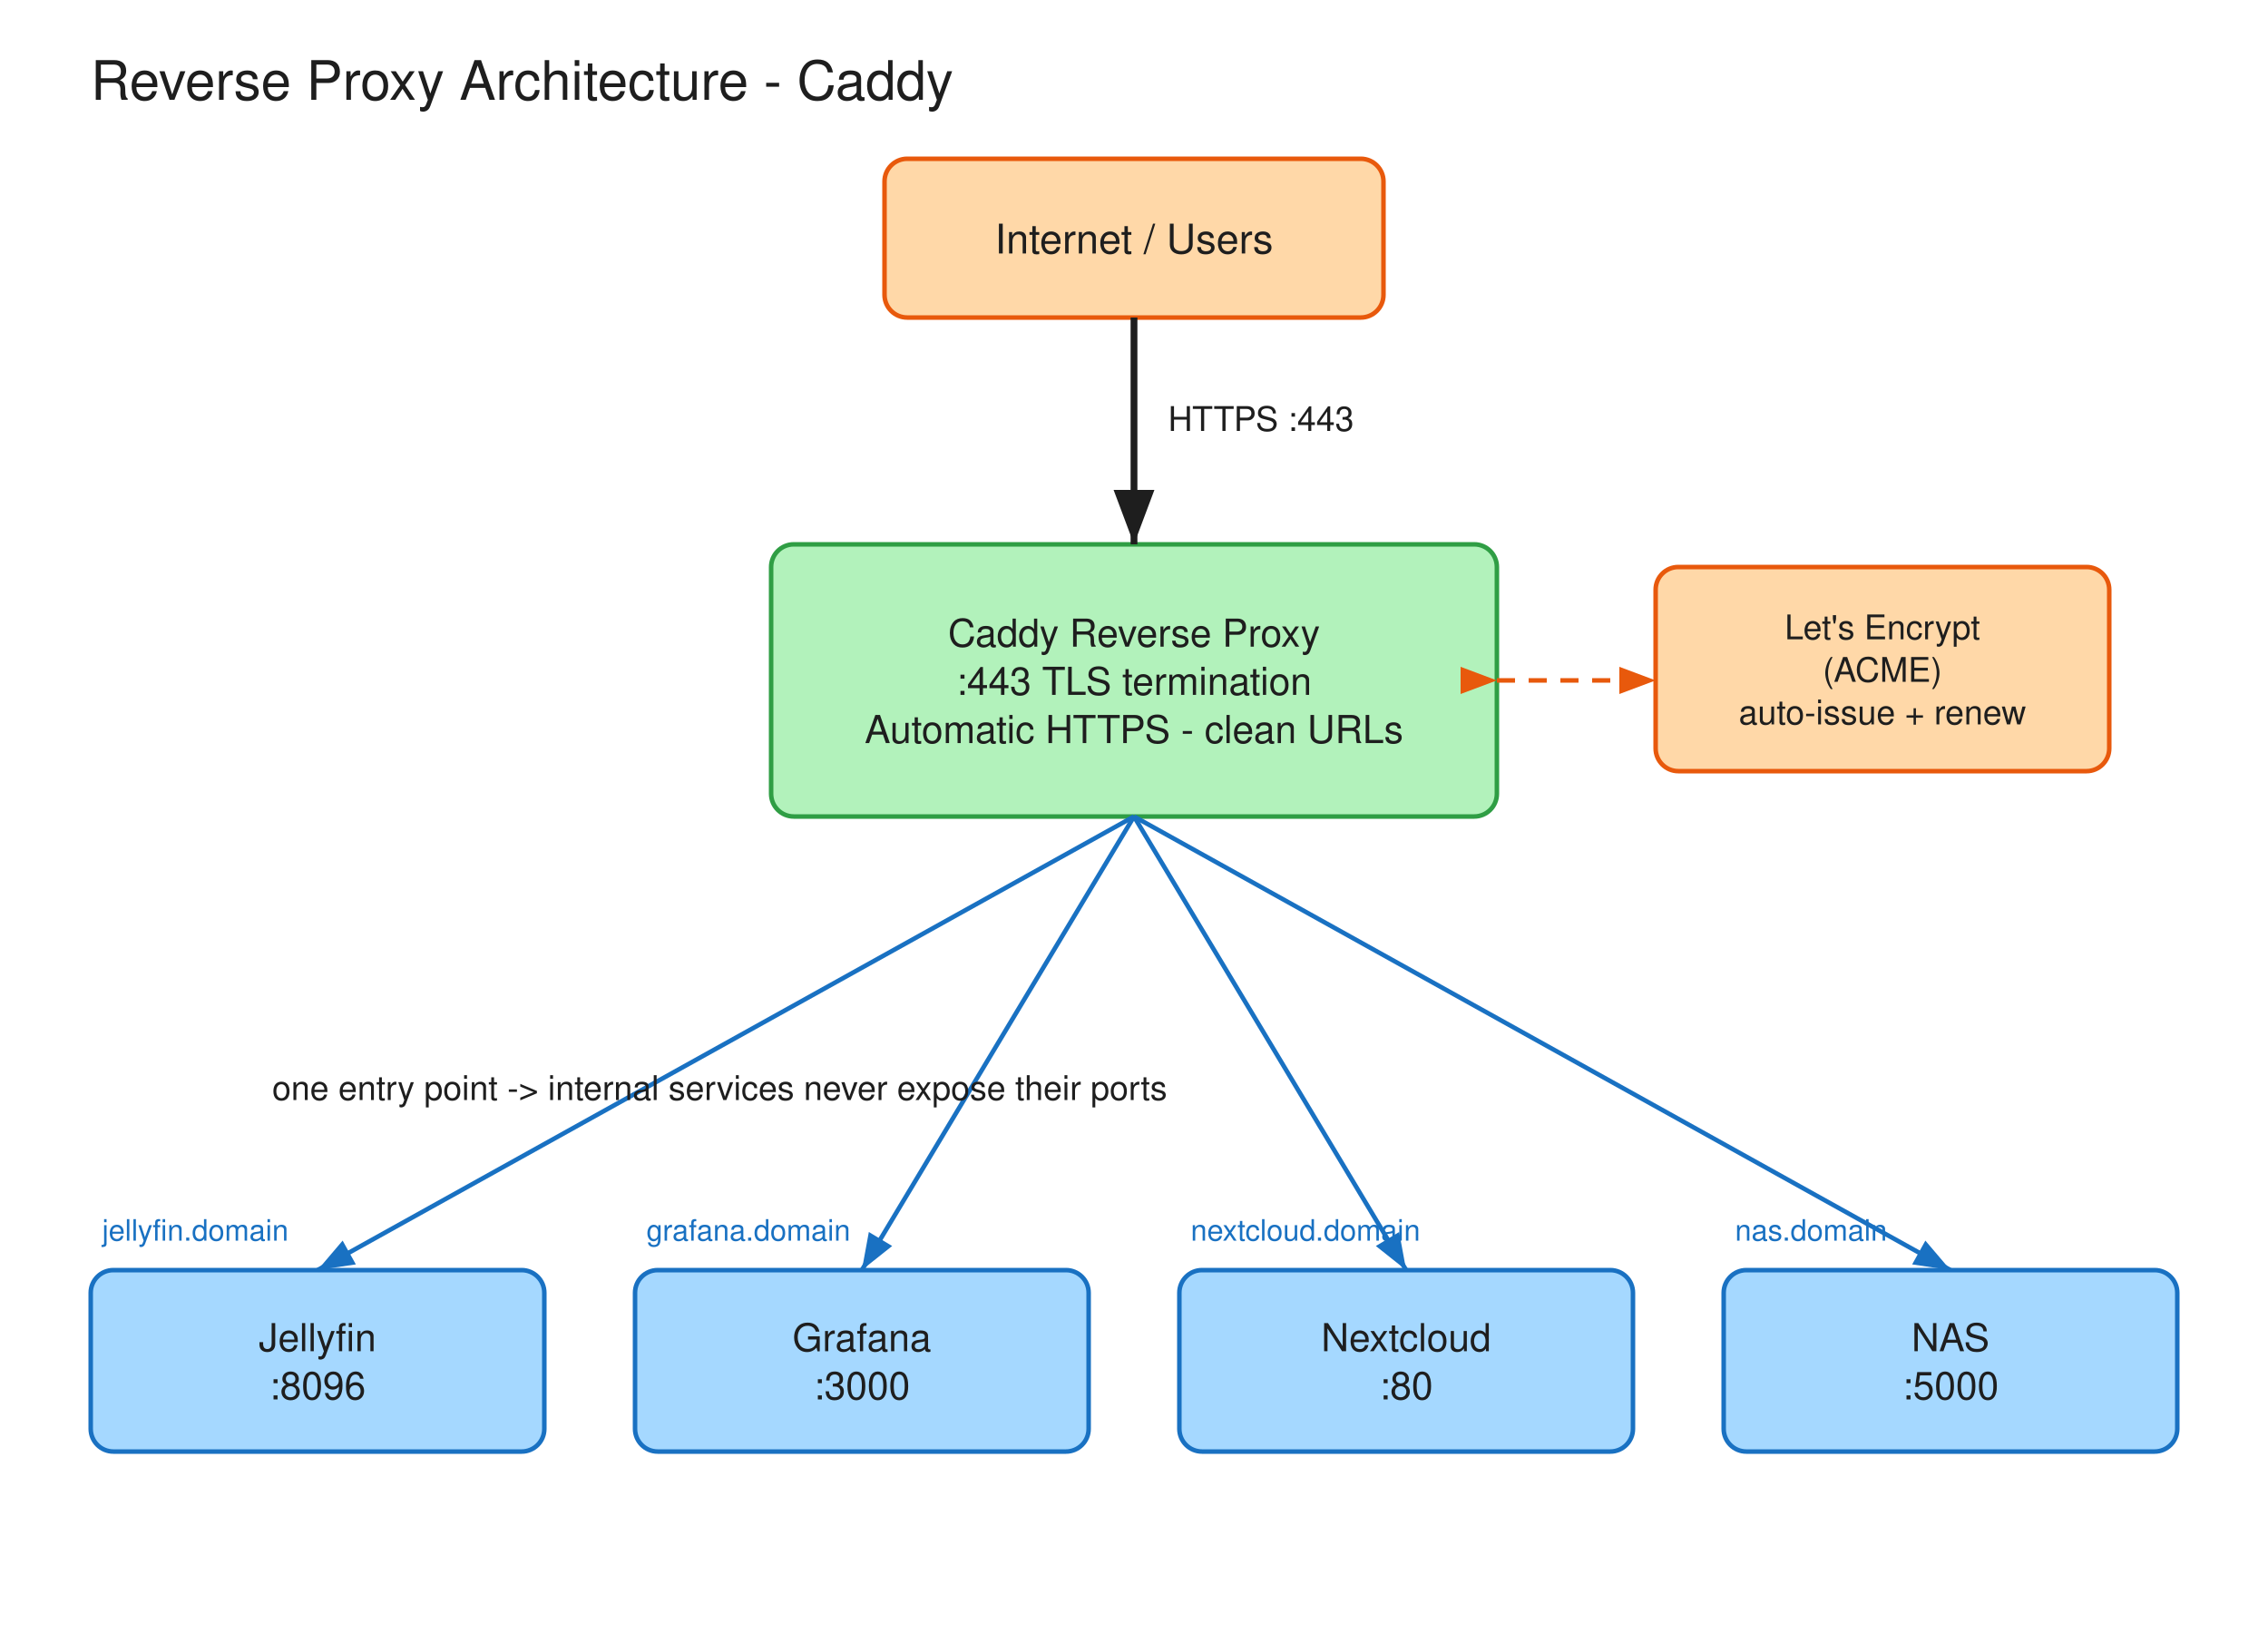
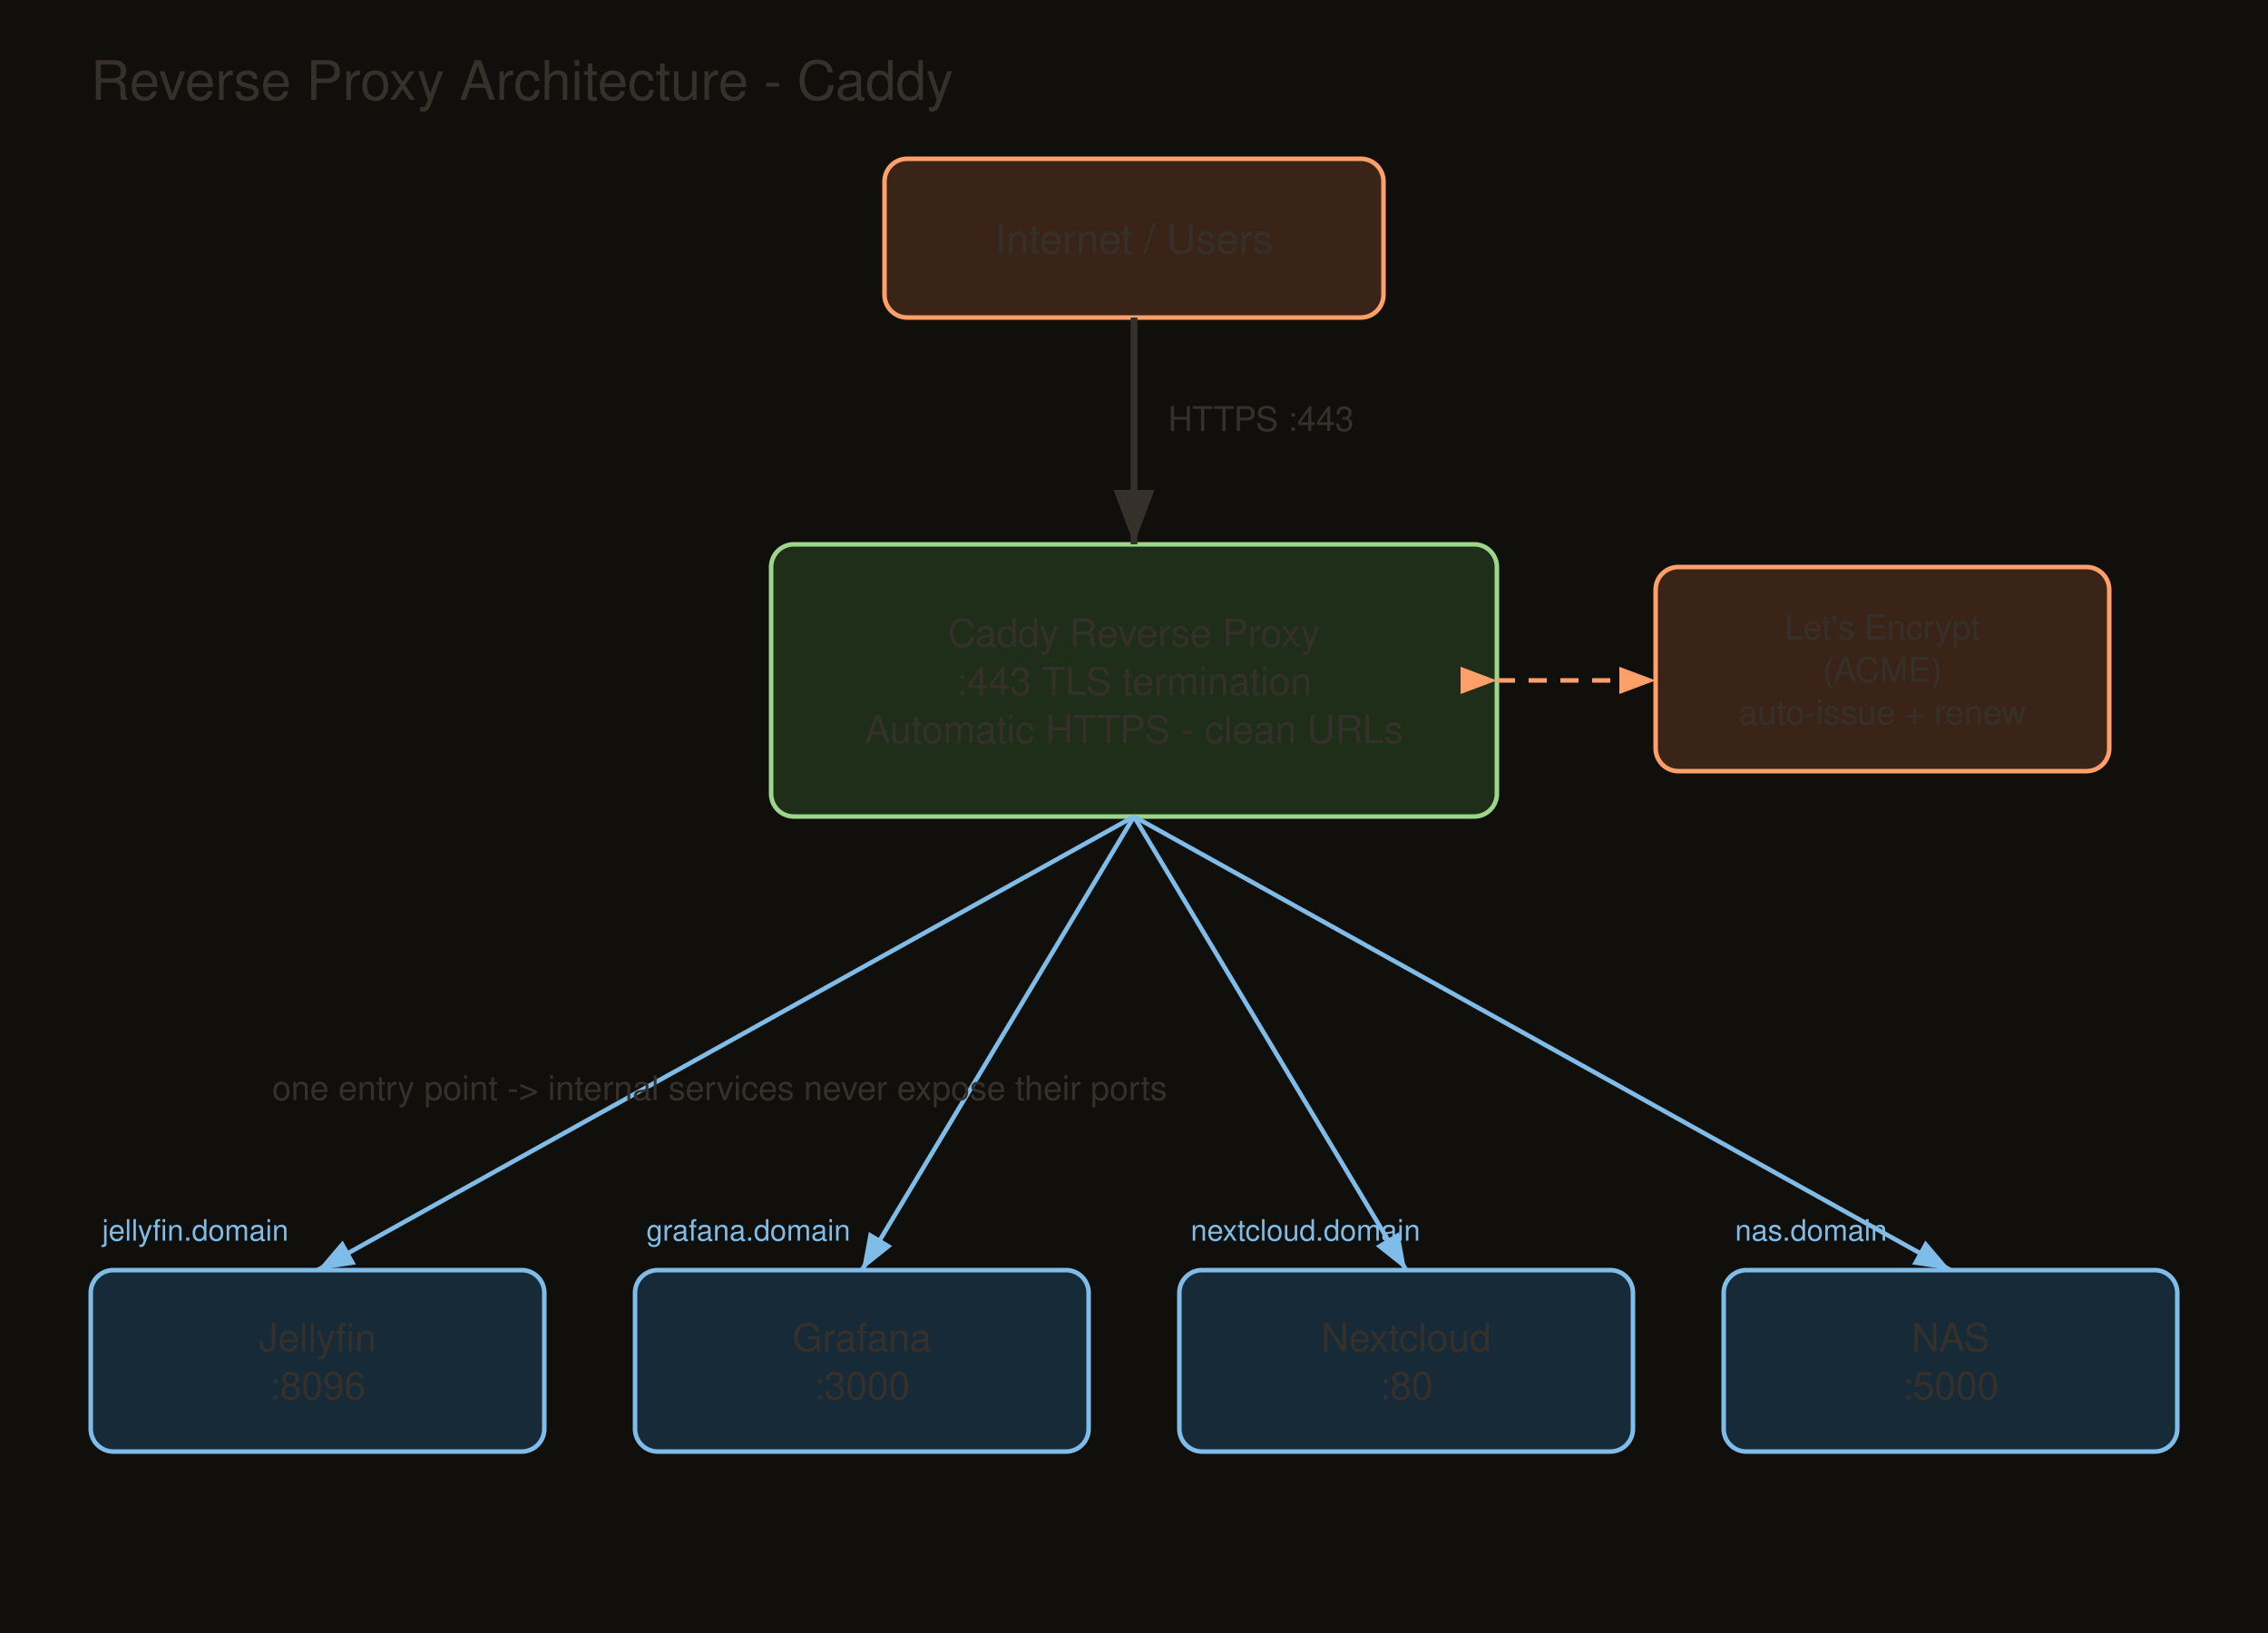
<svg xmlns="http://www.w3.org/2000/svg" width="1000" height="720" viewBox="0 0 1000 720" font-family="Segoe UI, Helvetica, Arial, sans-serif">
-   <rect width="1000" height="720" fill="#ffffff" />
+   <rect width="1000" height="720" fill="var(--c-sunken, #100f0c)" />
  <defs>
    <marker id="ah_e8590c" markerWidth="10" markerHeight="10" refX="8" refY="3" orient="auto" markerUnits="strokeWidth">
-       <path d="M0,0 L8,3 L0,6 Z" fill="#e8590c" />
+       <path d="M0,0 L8,3 L0,6 Z" fill="var(--c-hue-orange, #ffa06b)" />
    </marker>
    <marker id="ah_1e1e1e" markerWidth="10" markerHeight="10" refX="8" refY="3" orient="auto" markerUnits="strokeWidth">
-       <path d="M0,0 L8,3 L0,6 Z" fill="#1e1e1e" />
+       <path d="M0,0 L8,3 L0,6 Z" fill="var(--c-text, #35312a)" />
    </marker>
    <marker id="ah_1971c2" markerWidth="10" markerHeight="10" refX="8" refY="3" orient="auto" markerUnits="strokeWidth">
-       <path d="M0,0 L8,3 L0,6 Z" fill="#1971c2" />
+       <path d="M0,0 L8,3 L0,6 Z" fill="var(--c-hue-blue, #7fbde8)" />
    </marker>
  </defs>
-   <rect x="390" y="70" width="220" height="70" rx="10" fill="#ffd8a8" fill-opacity="1.0" stroke="#e8590c" stroke-width="2" />
-   <rect x="340" y="240" width="320" height="120" rx="10" fill="#b2f2bb" fill-opacity="1.0" stroke="#2f9e44" stroke-width="2" />
-   <rect x="730" y="250" width="200" height="90" rx="10" fill="#ffd8a8" fill-opacity="1.0" stroke="#e8590c" stroke-width="2" />
-   <rect x="40" y="560" width="200" height="80" rx="10" fill="#a5d8ff" fill-opacity="1.0" stroke="#1971c2" stroke-width="2" />
-   <rect x="280" y="560" width="200" height="80" rx="10" fill="#a5d8ff" fill-opacity="1.0" stroke="#1971c2" stroke-width="2" />
-   <rect x="520" y="560" width="200" height="80" rx="10" fill="#a5d8ff" fill-opacity="1.0" stroke="#1971c2" stroke-width="2" />
-   <rect x="760" y="560" width="200" height="80" rx="10" fill="#a5d8ff" fill-opacity="1.0" stroke="#1971c2" stroke-width="2" />
-   <line x1="660" y1="300" x2="730" y2="300" stroke="#e8590c" stroke-width="2" stroke-dasharray="8 6" marker-start="url(#ah_e8590c)" marker-end="url(#ah_e8590c)" />
-   <line x1="500" y1="140" x2="500" y2="240" stroke="#1e1e1e" stroke-width="3" marker-end="url(#ah_1e1e1e)" />
-   <line x1="500" y1="360" x2="140" y2="560" stroke="#1971c2" stroke-width="2" marker-end="url(#ah_1971c2)" />
-   <line x1="500" y1="360" x2="380" y2="560" stroke="#1971c2" stroke-width="2" marker-end="url(#ah_1971c2)" />
-   <line x1="500" y1="360" x2="620" y2="560" stroke="#1971c2" stroke-width="2" marker-end="url(#ah_1971c2)" />
-   <line x1="500" y1="360" x2="860" y2="560" stroke="#1971c2" stroke-width="2" marker-end="url(#ah_1971c2)" />
-   <text x="40" y="44.0" font-size="24" fill="#1e1e1e" text-anchor="start">Reverse Proxy Architecture  -  Caddy</text>
-   <text x="500.0" y="111.75" font-size="18" fill="#1e1e1e" text-anchor="middle">Internet / Users</text>
-   <text x="500.0" y="285.125" font-size="17" fill="#1e1e1e" text-anchor="middle">Caddy Reverse Proxy</text>
-   <text x="500.0" y="306.375" font-size="17" fill="#1e1e1e" text-anchor="middle">:443  TLS termination</text>
-   <text x="500.0" y="327.625" font-size="17" fill="#1e1e1e" text-anchor="middle">Automatic HTTPS  -  clean URLs</text>
-   <text x="830.0" y="281.875" font-size="15" fill="#1e1e1e" text-anchor="middle">Let's Encrypt</text>
-   <text x="830.0" y="300.625" font-size="15" fill="#1e1e1e" text-anchor="middle">(ACME)</text>
-   <text x="830.0" y="319.375" font-size="15" fill="#1e1e1e" text-anchor="middle">auto-issue + renew</text>
-   <text x="515" y="190.0" font-size="15" fill="#1e1e1e" text-anchor="start">HTTPS :443</text>
-   <text x="140.0" y="595.75" font-size="17" fill="#1e1e1e" text-anchor="middle">Jellyfin</text>
-   <text x="140.0" y="617.0" font-size="17" fill="#1e1e1e" text-anchor="middle">:8096</text>
-   <text x="45" y="547.0" font-size="13" fill="#1971c2" text-anchor="start">jellyfin.domain</text>
-   <text x="380.0" y="595.75" font-size="17" fill="#1e1e1e" text-anchor="middle">Grafana</text>
-   <text x="380.0" y="617.0" font-size="17" fill="#1e1e1e" text-anchor="middle">:3000</text>
-   <text x="285" y="547.0" font-size="13" fill="#1971c2" text-anchor="start">grafana.domain</text>
-   <text x="620.0" y="595.75" font-size="17" fill="#1e1e1e" text-anchor="middle">Nextcloud</text>
-   <text x="620.0" y="617.0" font-size="17" fill="#1e1e1e" text-anchor="middle">:80</text>
-   <text x="525" y="547.0" font-size="13" fill="#1971c2" text-anchor="start">nextcloud.domain</text>
-   <text x="860.0" y="595.75" font-size="17" fill="#1e1e1e" text-anchor="middle">NAS</text>
-   <text x="860.0" y="617.0" font-size="17" fill="#1e1e1e" text-anchor="middle">:5000</text>
-   <text x="765" y="547.0" font-size="13" fill="#1971c2" text-anchor="start">nas.domain</text>
-   <text x="120" y="485.0" font-size="15" fill="#1e1e1e" text-anchor="start">one entry point  -&gt;  internal services never expose their ports</text>
+   <rect x="390" y="70" width="220" height="70" rx="10" fill="var(--c-tint-orange, #3a2418)" fill-opacity="1.0" stroke="var(--c-hue-orange, #ffa06b)" stroke-width="2" />
+   <rect x="340" y="240" width="320" height="120" rx="10" fill="var(--c-tint-green, #1e2e18)" fill-opacity="1.0" stroke="var(--c-hue-green, #9bd68a)" stroke-width="2" />
+   <rect x="730" y="250" width="200" height="90" rx="10" fill="var(--c-tint-orange, #3a2418)" fill-opacity="1.0" stroke="var(--c-hue-orange, #ffa06b)" stroke-width="2" />
+   <rect x="40" y="560" width="200" height="80" rx="10" fill="var(--c-tint-blue, #162a38)" fill-opacity="1.0" stroke="var(--c-hue-blue, #7fbde8)" stroke-width="2" />
+   <rect x="280" y="560" width="200" height="80" rx="10" fill="var(--c-tint-blue, #162a38)" fill-opacity="1.0" stroke="var(--c-hue-blue, #7fbde8)" stroke-width="2" />
+   <rect x="520" y="560" width="200" height="80" rx="10" fill="var(--c-tint-blue, #162a38)" fill-opacity="1.0" stroke="var(--c-hue-blue, #7fbde8)" stroke-width="2" />
+   <rect x="760" y="560" width="200" height="80" rx="10" fill="var(--c-tint-blue, #162a38)" fill-opacity="1.0" stroke="var(--c-hue-blue, #7fbde8)" stroke-width="2" />
+   <line x1="660" y1="300" x2="730" y2="300" stroke="var(--c-hue-orange, #ffa06b)" stroke-width="2" stroke-dasharray="8 6" marker-start="url(#ah_e8590c)" marker-end="url(#ah_e8590c)" />
+   <line x1="500" y1="140" x2="500" y2="240" stroke="var(--c-text, #35312a)" stroke-width="3" marker-end="url(#ah_1e1e1e)" />
+   <line x1="500" y1="360" x2="140" y2="560" stroke="var(--c-hue-blue, #7fbde8)" stroke-width="2" marker-end="url(#ah_1971c2)" />
+   <line x1="500" y1="360" x2="380" y2="560" stroke="var(--c-hue-blue, #7fbde8)" stroke-width="2" marker-end="url(#ah_1971c2)" />
+   <line x1="500" y1="360" x2="620" y2="560" stroke="var(--c-hue-blue, #7fbde8)" stroke-width="2" marker-end="url(#ah_1971c2)" />
+   <line x1="500" y1="360" x2="860" y2="560" stroke="var(--c-hue-blue, #7fbde8)" stroke-width="2" marker-end="url(#ah_1971c2)" />
+   <text x="40" y="44.0" font-size="24" fill="var(--c-text, #35312a)" text-anchor="start">Reverse Proxy Architecture  -  Caddy</text>
+   <text x="500.0" y="111.75" font-size="18" fill="var(--c-text, #35312a)" text-anchor="middle">Internet / Users</text>
+   <text x="500.0" y="285.125" font-size="17" fill="var(--c-text, #35312a)" text-anchor="middle">Caddy Reverse Proxy</text>
+   <text x="500.0" y="306.375" font-size="17" fill="var(--c-text, #35312a)" text-anchor="middle">:443  TLS termination</text>
+   <text x="500.0" y="327.625" font-size="17" fill="var(--c-text, #35312a)" text-anchor="middle">Automatic HTTPS  -  clean URLs</text>
+   <text x="830.0" y="281.875" font-size="15" fill="var(--c-text, #35312a)" text-anchor="middle">Let's Encrypt</text>
+   <text x="830.0" y="300.625" font-size="15" fill="var(--c-text, #35312a)" text-anchor="middle">(ACME)</text>
+   <text x="830.0" y="319.375" font-size="15" fill="var(--c-text, #35312a)" text-anchor="middle">auto-issue + renew</text>
+   <text x="515" y="190.0" font-size="15" fill="var(--c-text, #35312a)" text-anchor="start">HTTPS :443</text>
+   <text x="140.0" y="595.75" font-size="17" fill="var(--c-text, #35312a)" text-anchor="middle">Jellyfin</text>
+   <text x="140.0" y="617.0" font-size="17" fill="var(--c-text, #35312a)" text-anchor="middle">:8096</text>
+   <text x="45" y="547.0" font-size="13" fill="var(--c-hue-blue, #7fbde8)" text-anchor="start">jellyfin.domain</text>
+   <text x="380.0" y="595.75" font-size="17" fill="var(--c-text, #35312a)" text-anchor="middle">Grafana</text>
+   <text x="380.0" y="617.0" font-size="17" fill="var(--c-text, #35312a)" text-anchor="middle">:3000</text>
+   <text x="285" y="547.0" font-size="13" fill="var(--c-hue-blue, #7fbde8)" text-anchor="start">grafana.domain</text>
+   <text x="620.0" y="595.75" font-size="17" fill="var(--c-text, #35312a)" text-anchor="middle">Nextcloud</text>
+   <text x="620.0" y="617.0" font-size="17" fill="var(--c-text, #35312a)" text-anchor="middle">:80</text>
+   <text x="525" y="547.0" font-size="13" fill="var(--c-hue-blue, #7fbde8)" text-anchor="start">nextcloud.domain</text>
+   <text x="860.0" y="595.75" font-size="17" fill="var(--c-text, #35312a)" text-anchor="middle">NAS</text>
+   <text x="860.0" y="617.0" font-size="17" fill="var(--c-text, #35312a)" text-anchor="middle">:5000</text>
+   <text x="765" y="547.0" font-size="13" fill="var(--c-hue-blue, #7fbde8)" text-anchor="start">nas.domain</text>
+   <text x="120" y="485.0" font-size="15" fill="var(--c-text, #35312a)" text-anchor="start">one entry point  -&gt;  internal services never expose their ports</text>
</svg>
